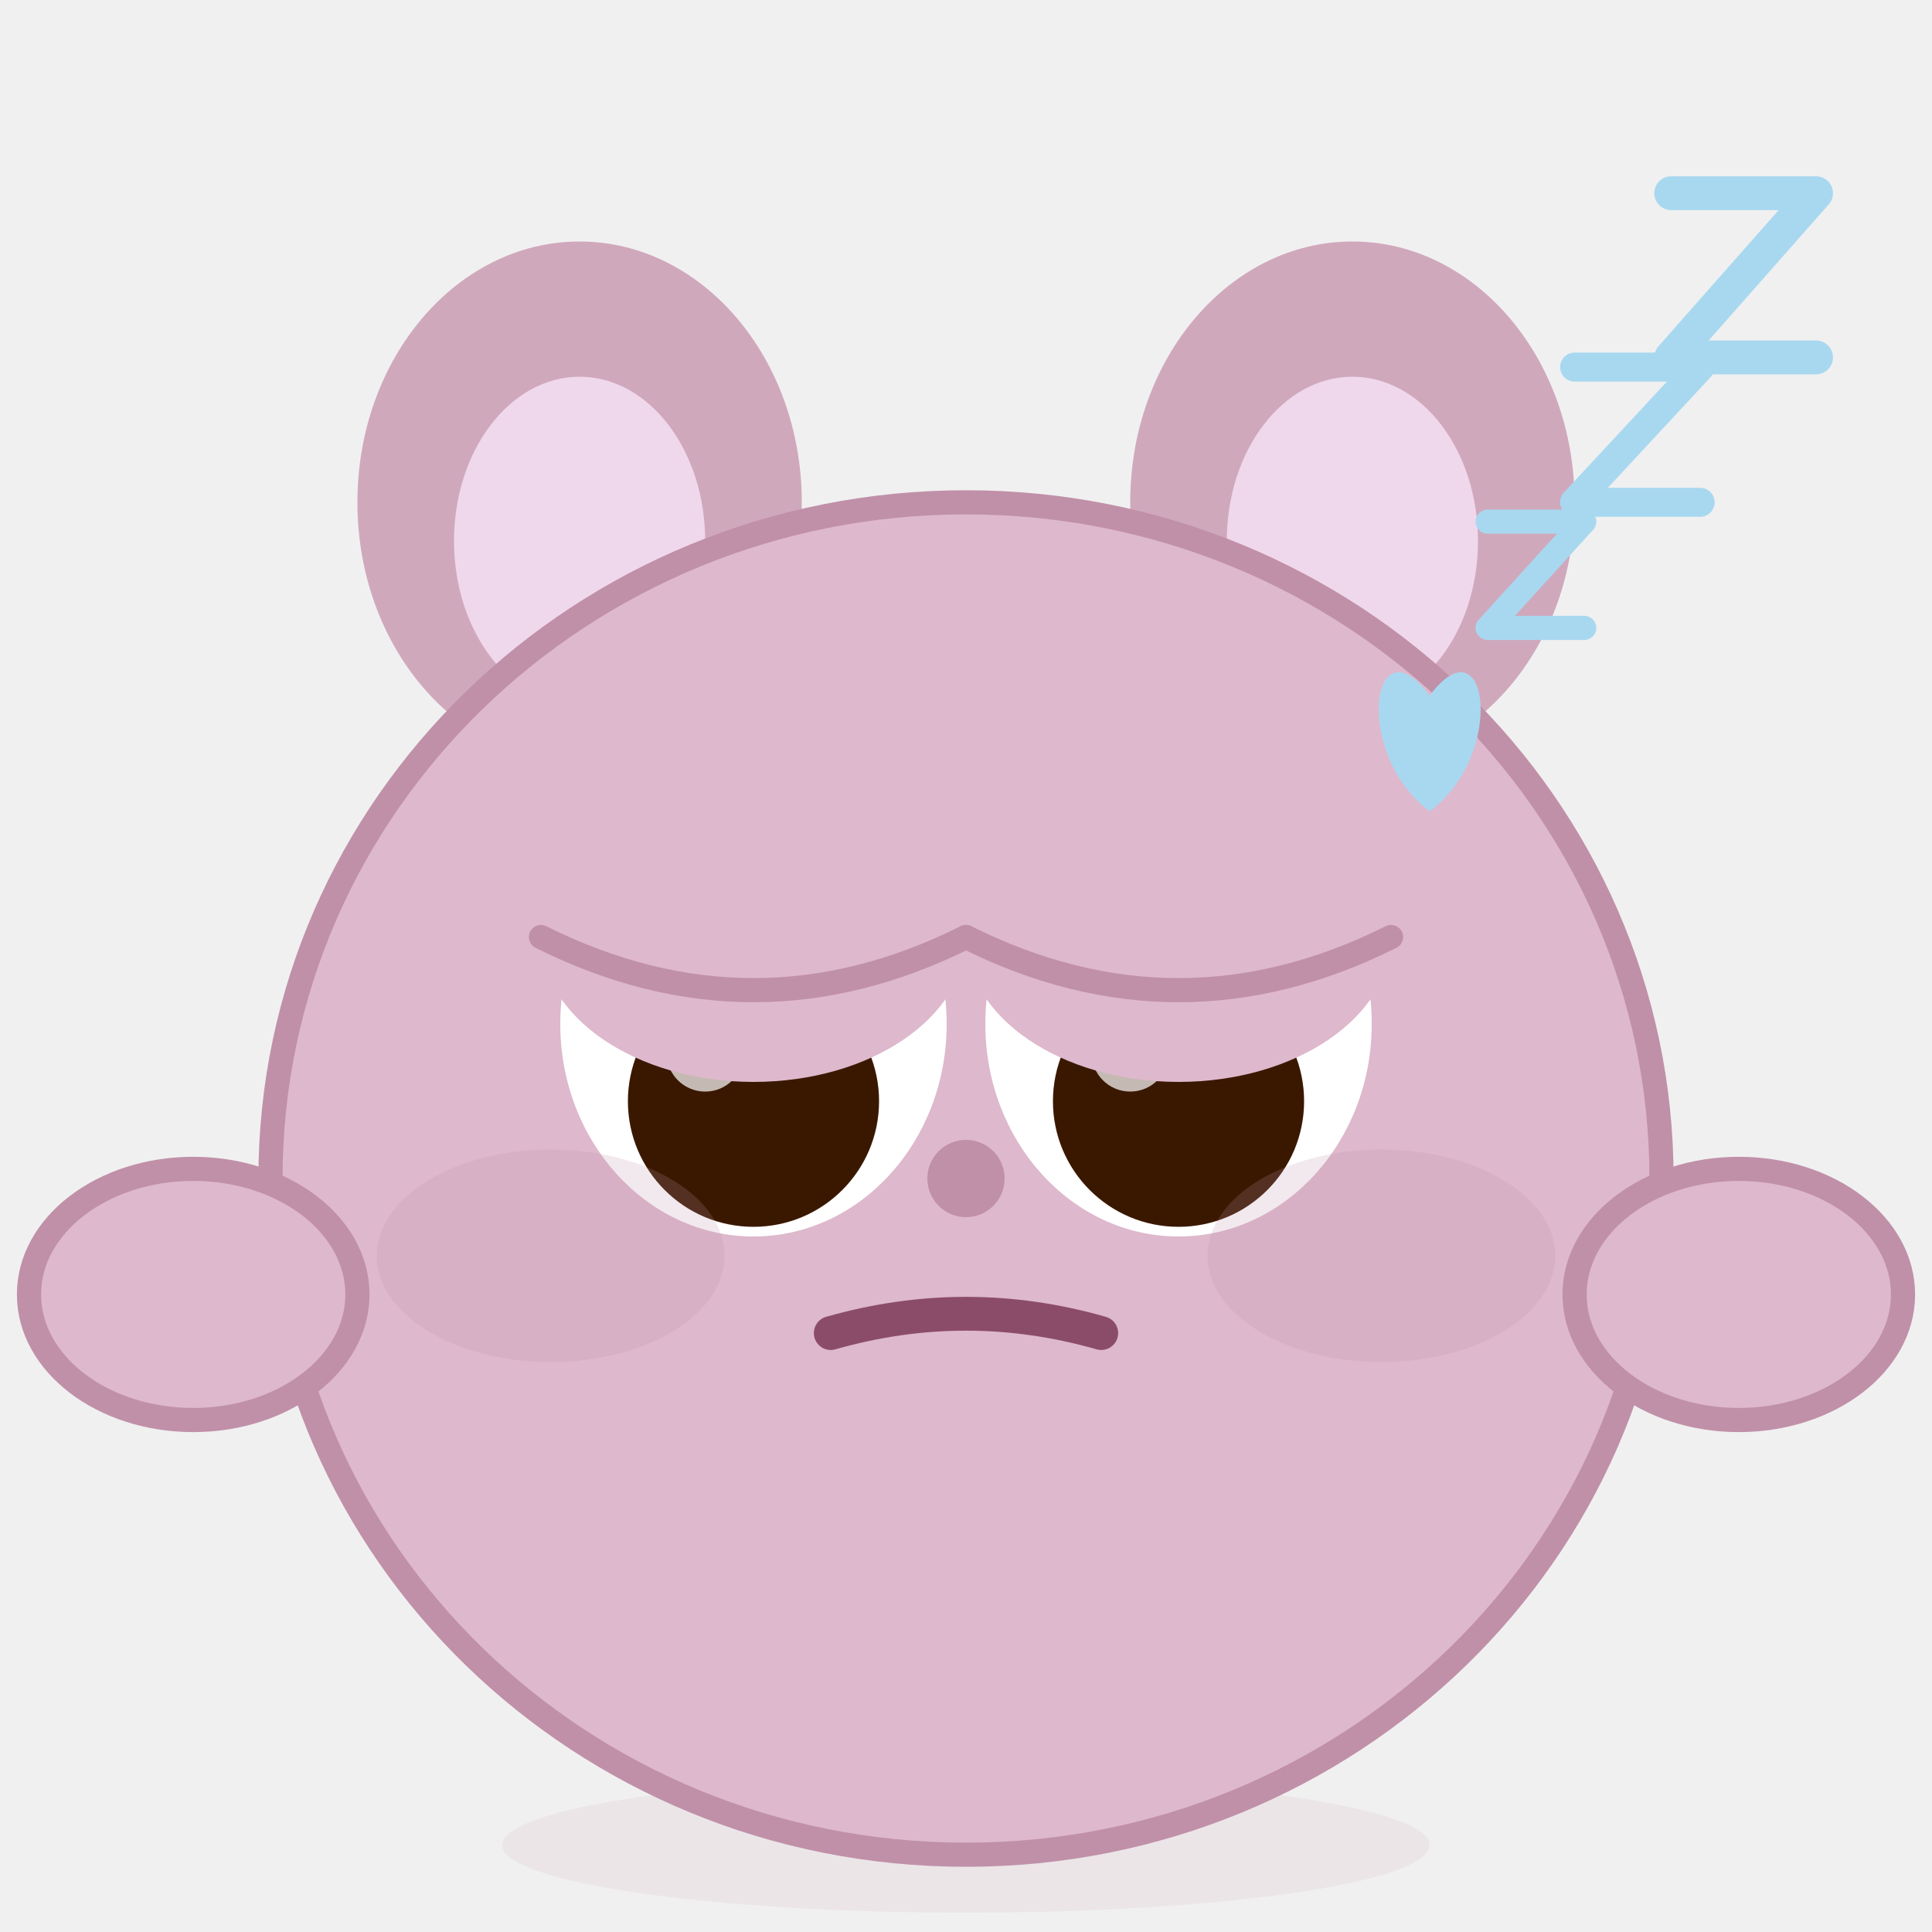
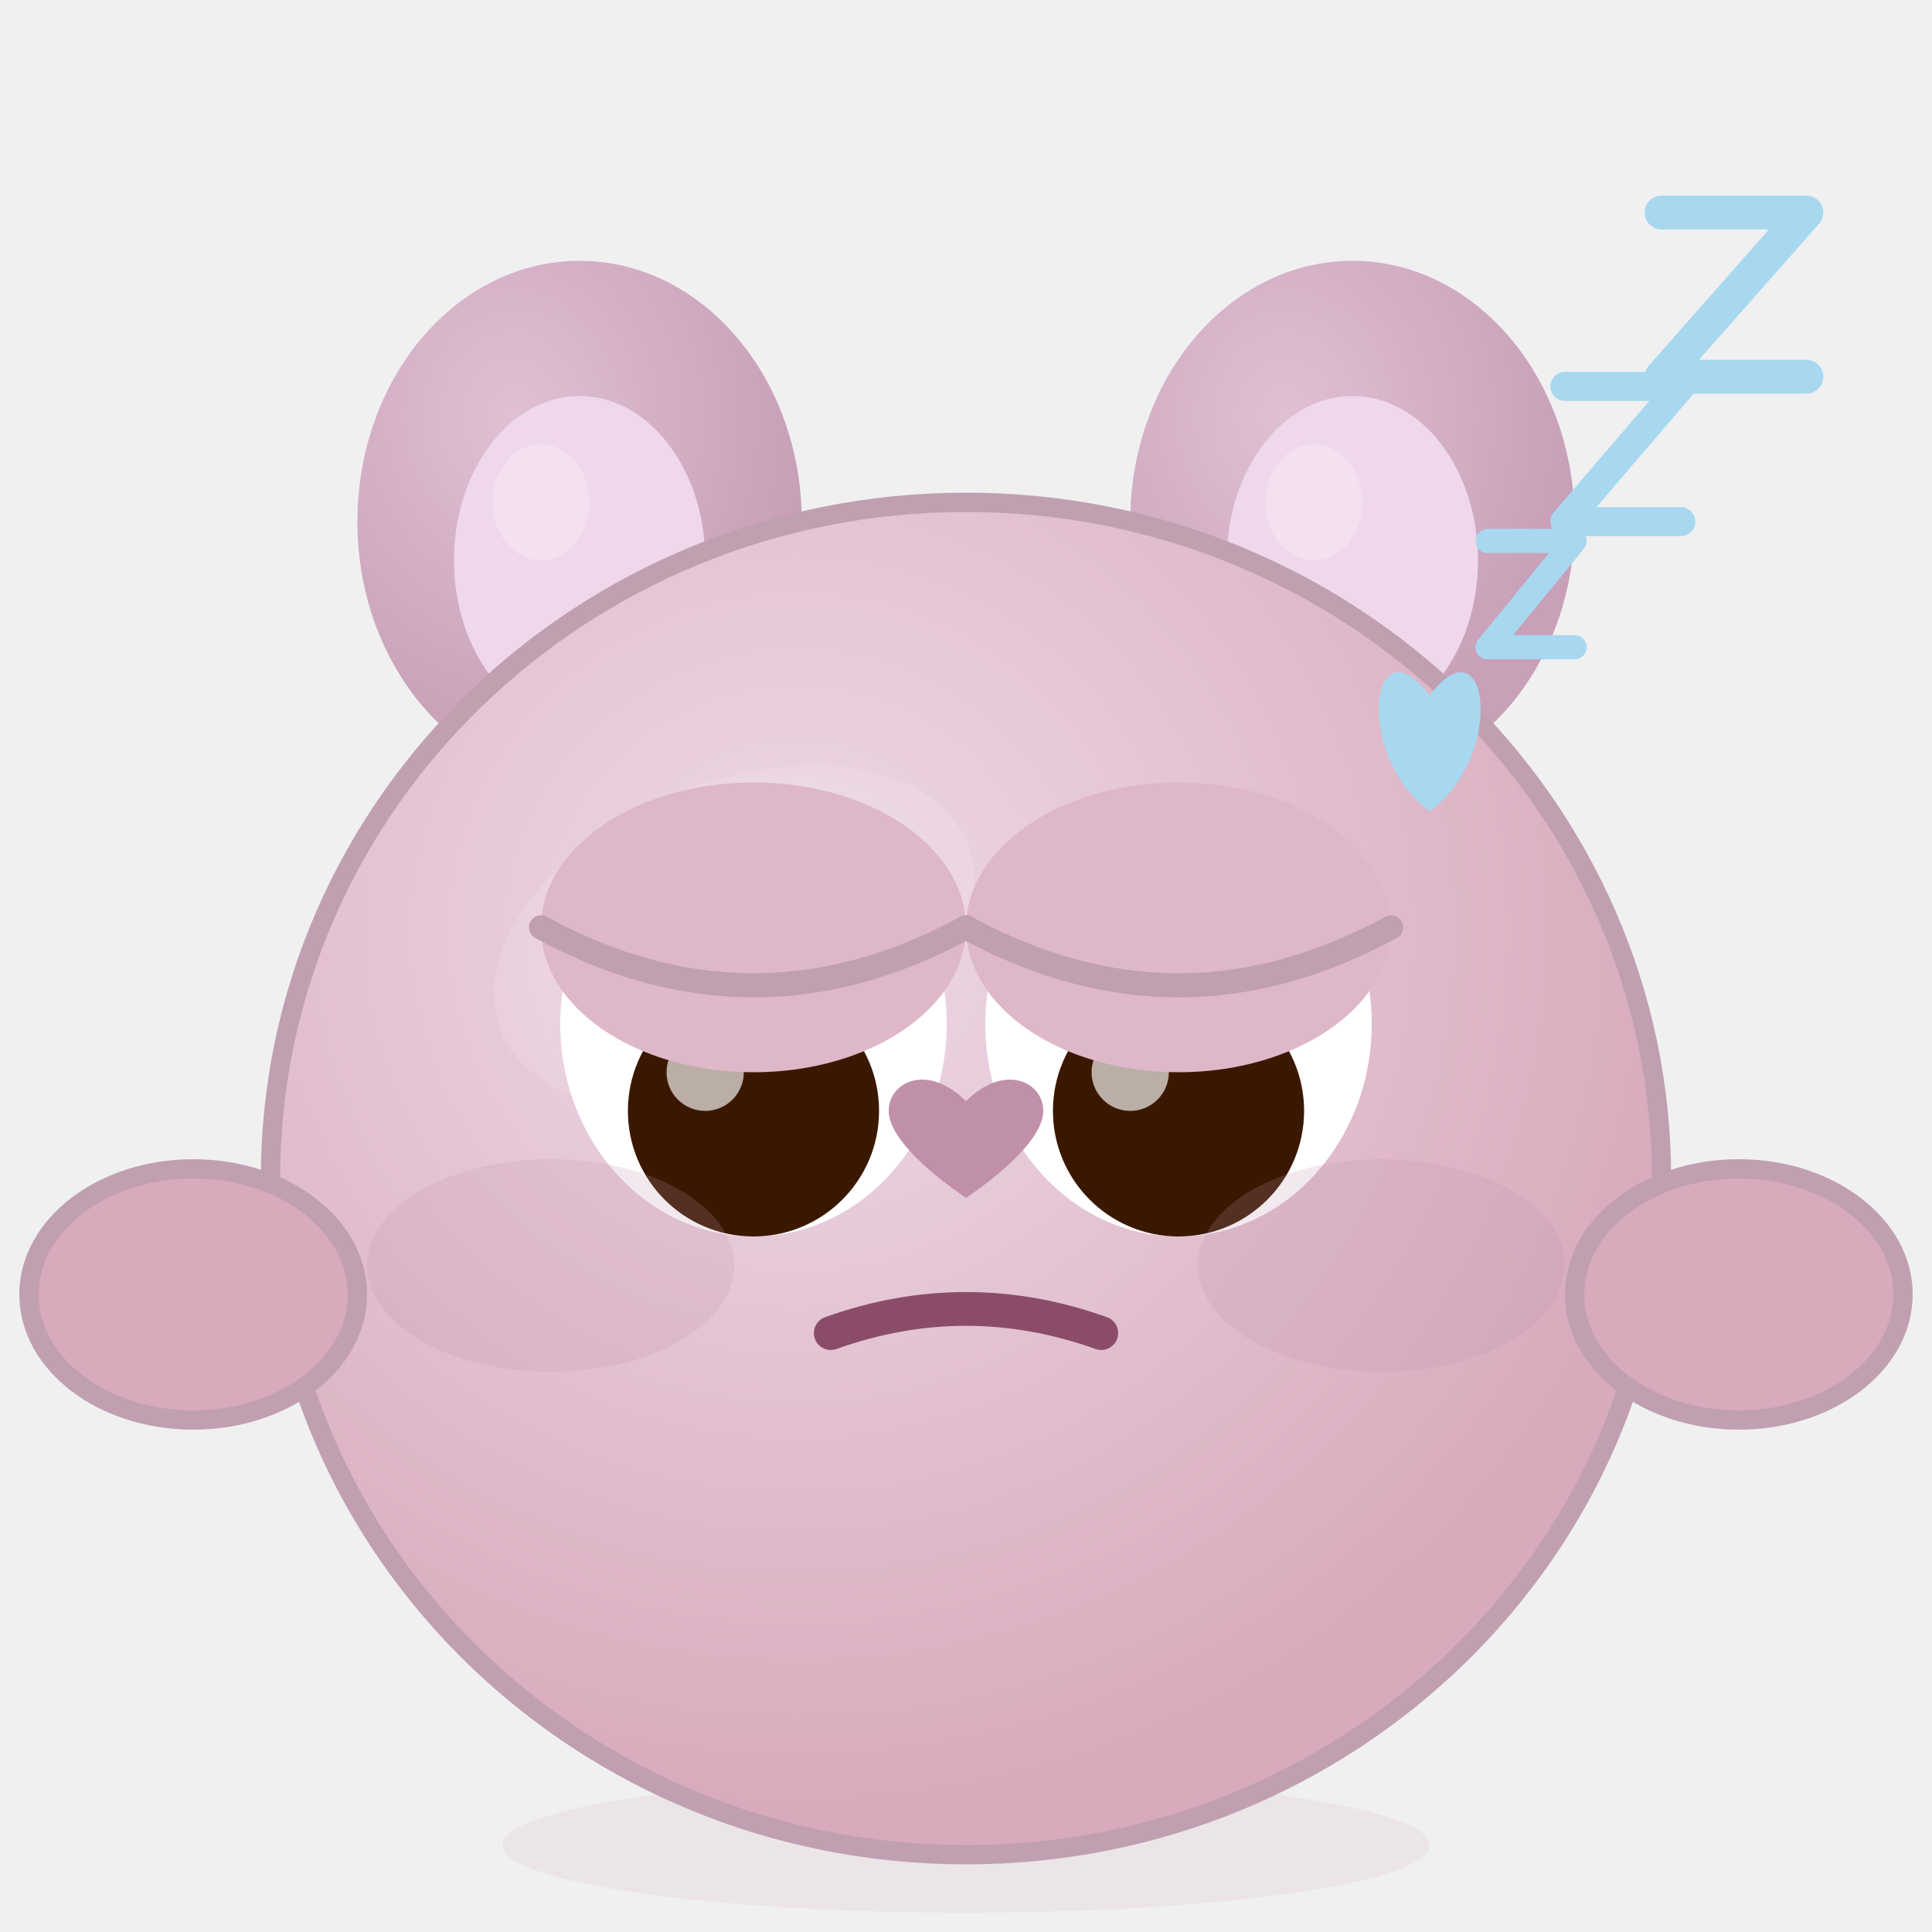
<svg xmlns="http://www.w3.org/2000/svg" viewBox="0 0 200 200">
+   <defs>
+     <radialGradient id="bodyT" cx="38%" cy="32%" r="65%">
+       <stop offset="0%" stop-color="#EEDAE8" />
+       <stop offset="100%" stop-color="#D8AABB" />
+     </radialGradient>
+     <radialGradient id="earT" cx="35%" cy="30%" r="65%">
+       <stop offset="0%" stop-color="#E0C0D4" />
+       <stop offset="100%" stop-color="#C8A0B8" />
+     </radialGradient>
+   </defs>
  <ellipse cx="100" cy="191" rx="48" ry="7" fill="#C090A8" opacity="0.12" />
-   <ellipse cx="60" cy="52" rx="23" ry="27" fill="#D0A8BC" />
-   <ellipse cx="60" cy="56" rx="13" ry="17" fill="#F0D8EC" />
-   <ellipse cx="140" cy="52" rx="23" ry="27" fill="#D0A8BC" />
-   <ellipse cx="140" cy="56" rx="13" ry="17" fill="#F0D8EC" />
-   <ellipse cx="100" cy="122" rx="72" ry="70" fill="#DEB8CC" />
-   <ellipse cx="100" cy="122" rx="72" ry="70" fill="none" stroke="#C090A8" stroke-width="2.5" />
-   <ellipse cx="20" cy="134" rx="17" ry="13" fill="#DEB8CC" stroke="#C090A8" stroke-width="2.5" />
-   <ellipse cx="180" cy="134" rx="17" ry="13" fill="#DEB8CC" stroke="#C090A8" stroke-width="2.5" />
+   <ellipse cx="60" cy="54" rx="23" ry="27" fill="url(#earT)" />
+   <ellipse cx="60" cy="58" rx="13" ry="17" fill="#F0D8EC" />
+   <ellipse cx="56" cy="52" rx="5" ry="6" fill="white" opacity="0.2" />
+   <ellipse cx="140" cy="54" rx="23" ry="27" fill="url(#earT)" />
+   <ellipse cx="140" cy="58" rx="13" ry="17" fill="#F0D8EC" />
+   <ellipse cx="136" cy="52" rx="5" ry="6" fill="white" opacity="0.2" />
+   <ellipse cx="100" cy="122" rx="72" ry="70" fill="url(#bodyT)" />
+   <ellipse cx="100" cy="122" rx="72" ry="70" fill="none" stroke="#C0A0B0" stroke-width="2" />
+   <ellipse cx="76" cy="97" rx="26" ry="16" fill="white" opacity="0.12" transform="rotate(-22 76 97)" />
+   <ellipse cx="20" cy="134" rx="17" ry="13" fill="#D8AABB" stroke="#C0A0B0" stroke-width="2" />
+   <ellipse cx="180" cy="134" rx="17" ry="13" fill="#D8AABB" stroke="#C0A0B0" stroke-width="2" />
  <ellipse cx="78" cy="106" rx="20" ry="22" fill="white" />
  <ellipse cx="122" cy="106" rx="20" ry="22" fill="white" />
-   <circle cx="78" cy="114" r="13" fill="#3A1800" />
-   <circle cx="122" cy="114" r="13" fill="#3A1800" />
-   <circle cx="73" cy="109" r="4" fill="white" opacity="0.7" />
-   <circle cx="117" cy="109" r="4" fill="white" opacity="0.7" />
-   <ellipse cx="78" cy="97" rx="22" ry="15" fill="#DEB8CC" />
-   <ellipse cx="122" cy="97" rx="22" ry="15" fill="#DEB8CC" />
-   <path d="M 56 97 Q 78 108 100 97" stroke="#C090A8" stroke-width="2.5" fill="none" stroke-linecap="round" />
-   <path d="M 100 97 Q 122 108 144 97" stroke="#C090A8" stroke-width="2.5" fill="none" stroke-linecap="round" />
-   <circle cx="100" cy="122" r="4" fill="#C090A8" />
-   <ellipse cx="57" cy="130" rx="18" ry="11" fill="#C090A8" opacity="0.2" />
-   <ellipse cx="143" cy="130" rx="18" ry="11" fill="#C090A8" opacity="0.2" />
-   <path d="M 86 138 Q 100 134 114 138" stroke="#8B4C6A" stroke-width="3.5" fill="none" stroke-linecap="round" />
+   <circle cx="78" cy="115" r="13" fill="#3A1800" />
+   <circle cx="122" cy="115" r="13" fill="#3A1800" />
+   <circle cx="73" cy="111" r="4" fill="white" opacity="0.65" />
+   <circle cx="117" cy="111" r="4" fill="white" opacity="0.65" />
+   <ellipse cx="78" cy="96" rx="22" ry="15" fill="#DEB8C8" />
+   <ellipse cx="122" cy="96" rx="22" ry="15" fill="#DEB8C8" />
+   <path d="M 56 96 Q 78 108 100 96" stroke="#C0A0B0" stroke-width="2.5" fill="none" stroke-linecap="round" />
+   <path d="M 100 96 Q 122 108 144 96" stroke="#C0A0B0" stroke-width="2.5" fill="none" stroke-linecap="round" />
+   <path d="M 100 124 C 97 122 92 118 92 115 C 92 112 96 110 100 114 C 104 110 108 112 108 115 C 108 118 103 122 100 124 Z" fill="#C090A8" />
+   <ellipse cx="57" cy="131" rx="19" ry="11" fill="#C090A8" opacity="0.2" />
+   <ellipse cx="143" cy="131" rx="19" ry="11" fill="#C090A8" opacity="0.2" />
+   <path d="M 86 138 Q 100 133 114 138" stroke="#8B4C6A" stroke-width="3.5" fill="none" stroke-linecap="round" />
  <path d="M 148 72 C 142 64 140 78 148 84 C 156 78 154 64 148 72 Z" fill="#A8D8F0" />
-   <path d="M 154 54 L 164 54 L 154 65 L 164 65" stroke="#A8D8F0" stroke-width="2.5" fill="none" stroke-linecap="round" stroke-linejoin="round" />
-   <path d="M 163 38 L 176 38 L 163 52 L 176 52" stroke="#A8D8F0" stroke-width="3" fill="none" stroke-linecap="round" stroke-linejoin="round" />
-   <path d="M 173 20 L 188 20 L 173 37 L 188 37" stroke="#A8D8F0" stroke-width="3.5" fill="none" stroke-linecap="round" stroke-linejoin="round" />
+   <path d="M 154 56 L 163 56 L 154 67 L 163 67" stroke="#A8D8F0" stroke-width="2.5" fill="none" stroke-linecap="round" stroke-linejoin="round" />
+   <path d="M 162 40 L 174 40 L 162 54 L 174 54" stroke="#A8D8F0" stroke-width="3" fill="none" stroke-linecap="round" stroke-linejoin="round" />
+   <path d="M 172 22 L 187 22 L 172 39 L 187 39" stroke="#A8D8F0" stroke-width="3.5" fill="none" stroke-linecap="round" stroke-linejoin="round" />
</svg>
